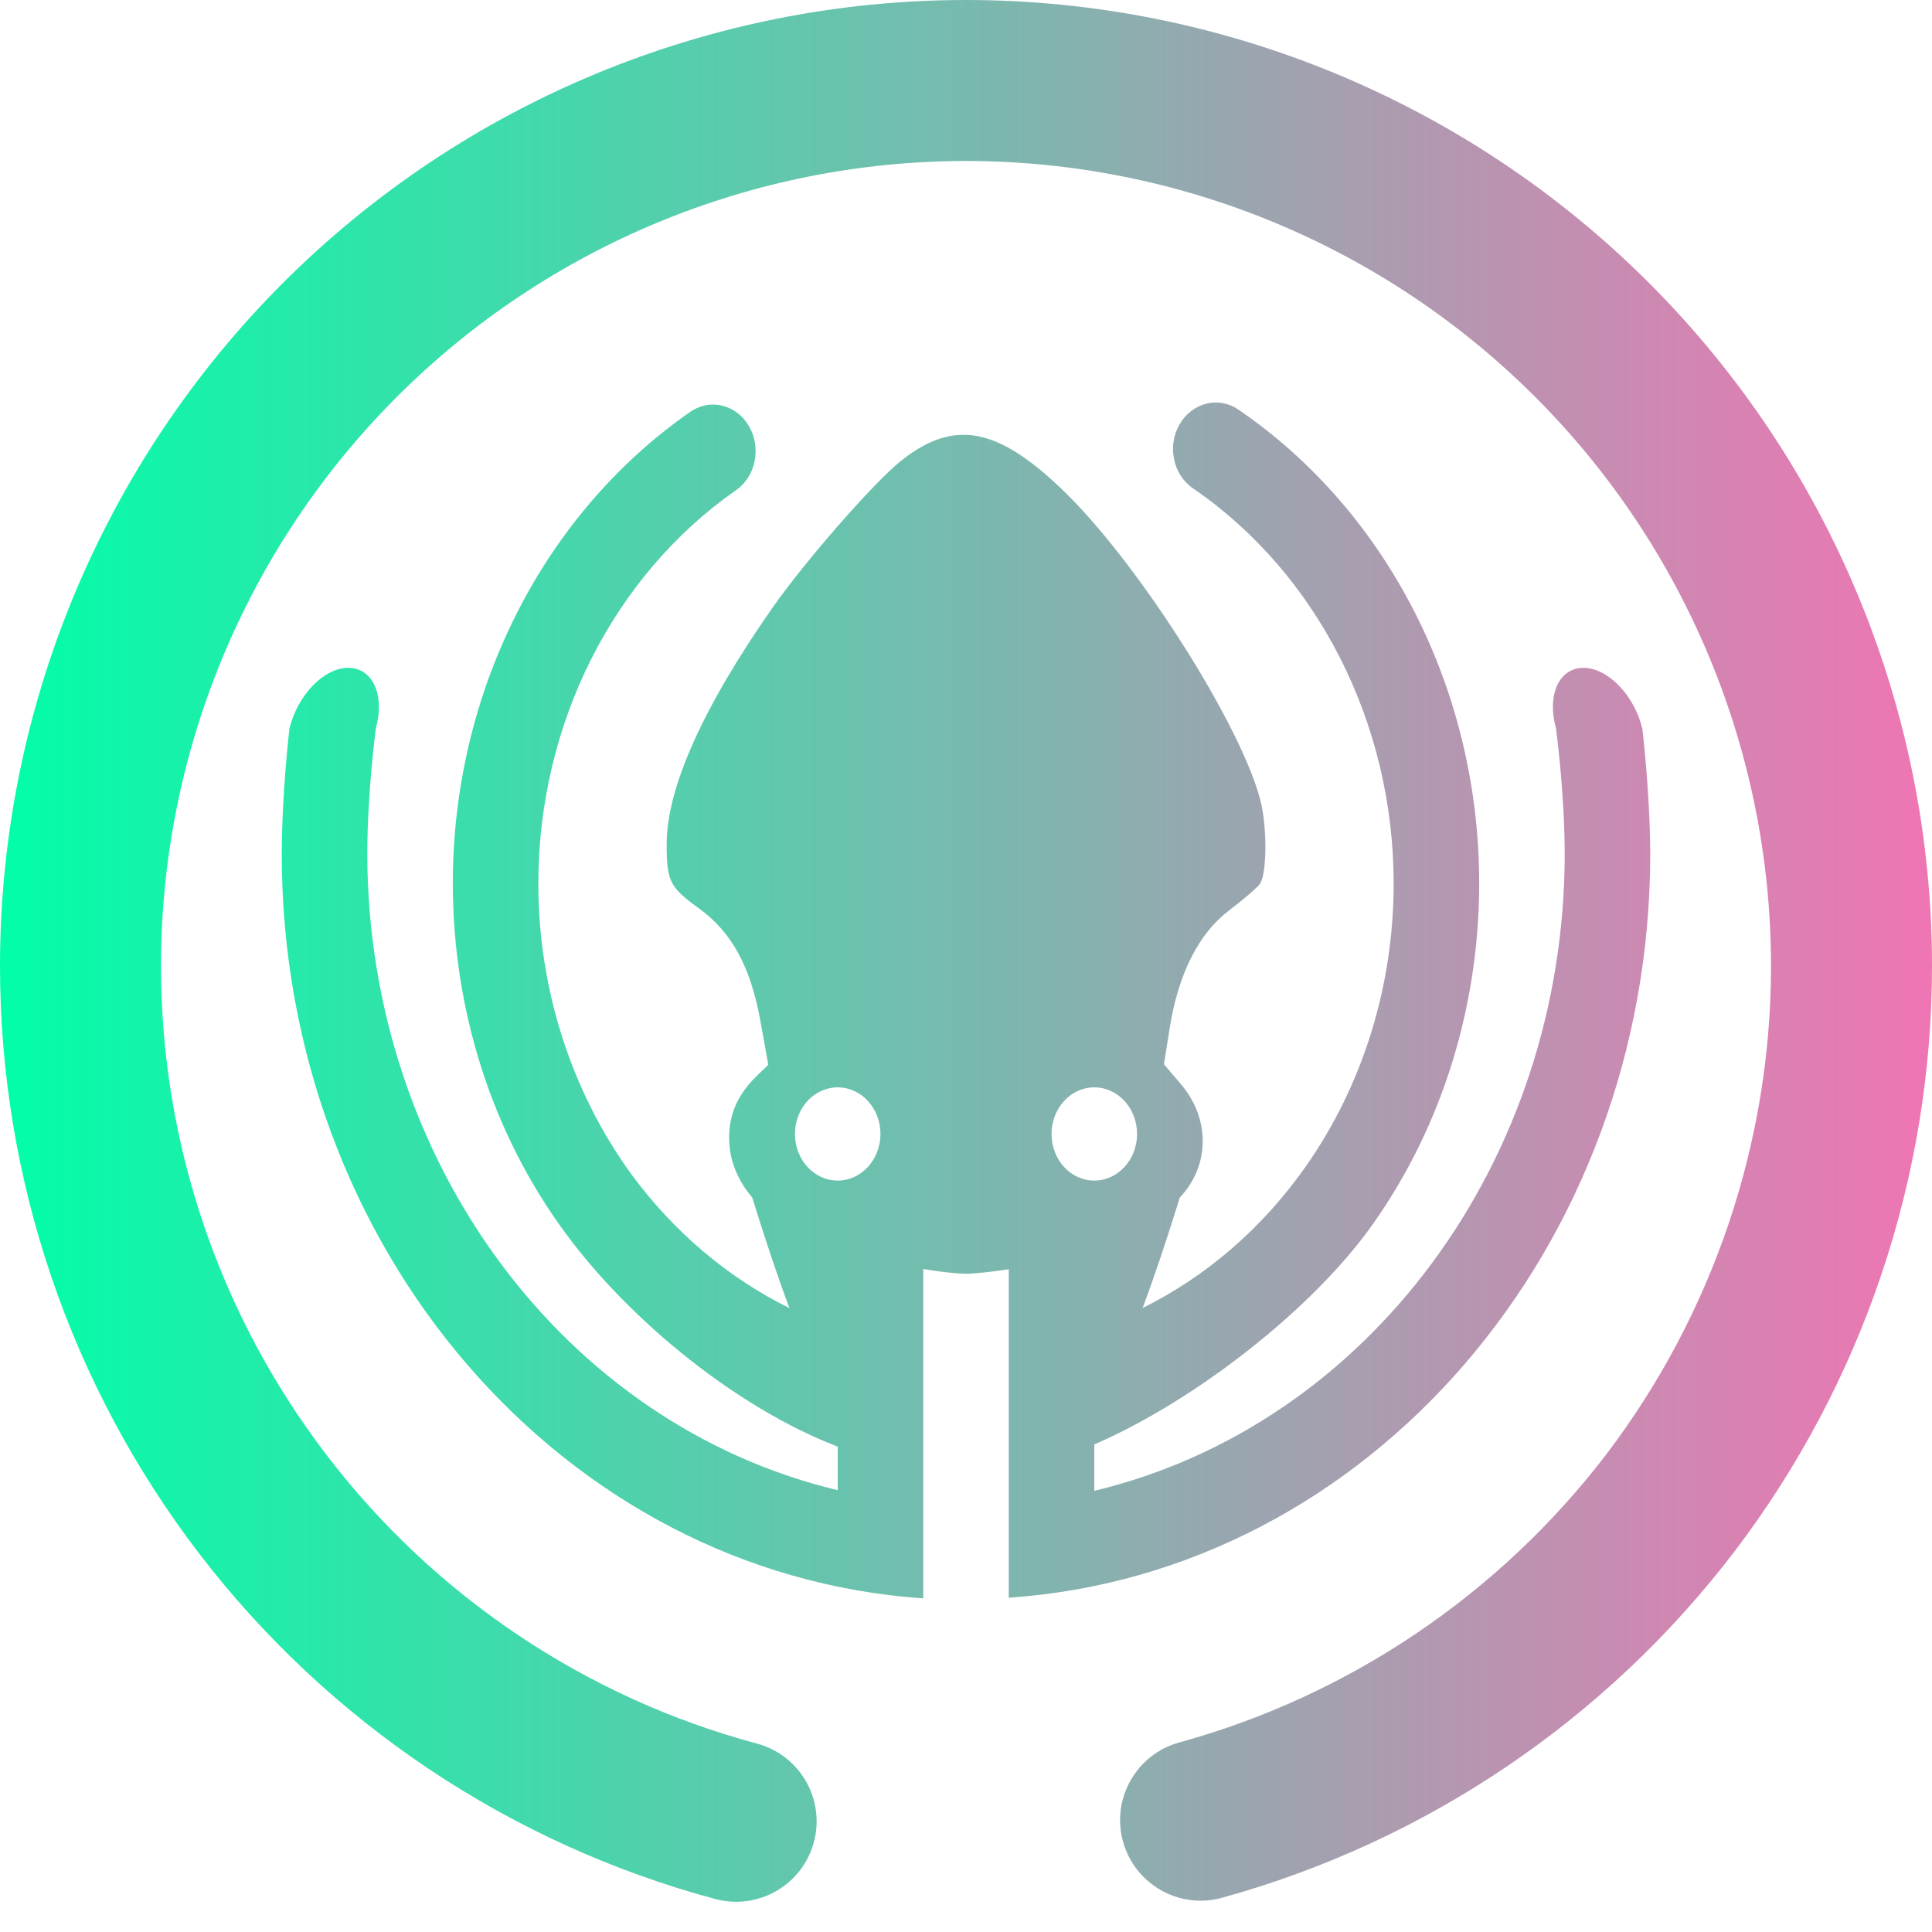
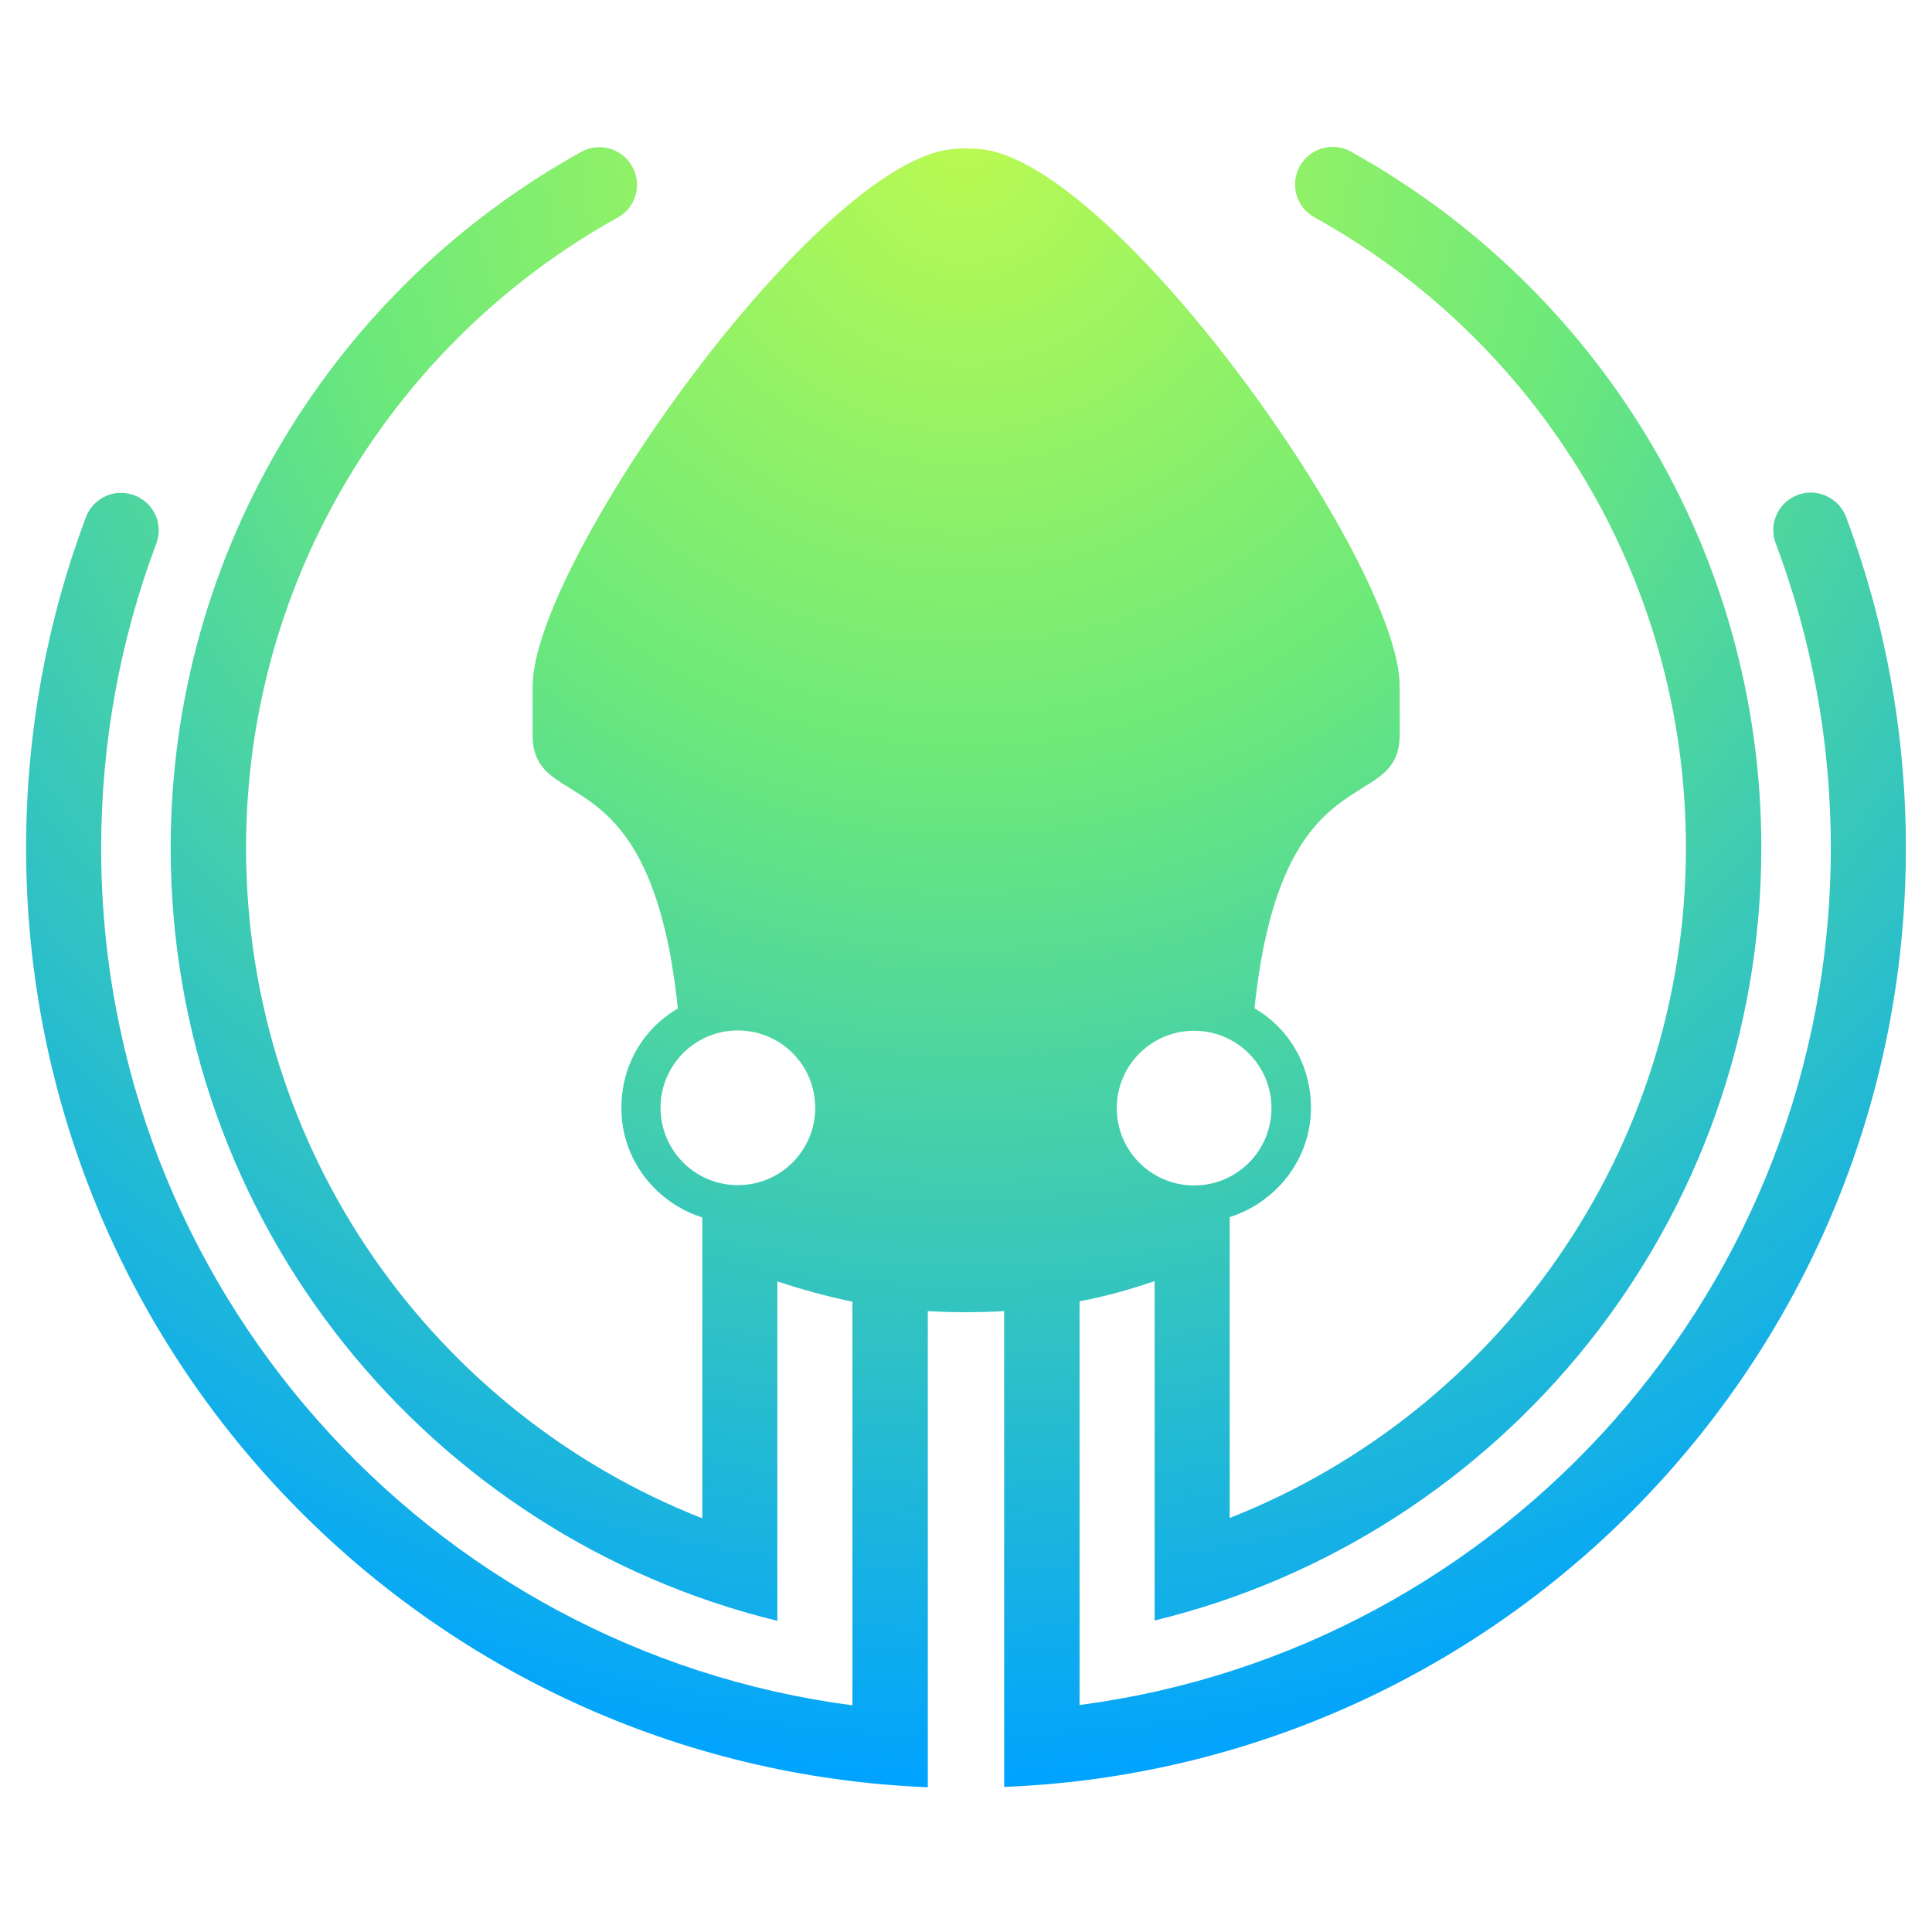
- <svg xmlns="http://www.w3.org/2000/svg" style="isolation:isolate" viewBox="0 0 48 48" width="48pt" height="48pt">
-   <linearGradient id="_lgradient_10" x1="0" y1="0.5" x2="1" y2="0.5" gradientTransform="matrix(48,0,0,47.249,0,0)" gradientUnits="userSpaceOnUse">
-     <stop offset="0%" stop-opacity="1" style="stop-color:rgb(0,255,169)" />
-     <stop offset="100%" stop-opacity="1" style="stop-color:rgb(240,116,179)" />
-   </linearGradient>
-   <path d=" M 20.813 27.015 C 21.399 27.015 21.875 27.533 21.875 28.173 C 21.875 28.812 21.399 29.331 20.813 29.331 C 20.226 29.331 19.75 28.812 19.75 28.173 C 19.75 27.533 20.226 27.015 20.813 27.015 L 20.813 27.015 L 20.813 27.015 Z  M 27.188 27.015 C 27.774 27.015 28.25 27.533 28.25 28.173 C 28.25 28.812 27.774 29.331 27.188 29.331 C 26.601 29.331 26.125 28.812 26.125 28.173 C 26.125 27.533 26.601 27.015 27.188 27.015 L 27.188 27.015 L 27.188 27.015 Z  M 27.187 35.887 C 29.709 34.796 32.66 32.488 34.136 30.373 C 35.836 27.953 36.75 24.988 36.75 21.942 C 36.75 17.171 34.487 12.713 30.768 10.177 L 30.768 10.177 C 30.276 9.838 29.621 10.001 29.307 10.541 L 29.307 10.541 C 28.993 11.081 29.143 11.795 29.642 12.134 L 29.642 12.134 L 29.642 12.134 C 32.734 14.253 34.625 17.97 34.625 21.954 C 34.625 24.49 33.86 26.957 32.447 28.972 C 31.375 30.501 29.978 31.71 28.388 32.497 Q 28.801 31.401 29.312 29.752 C 30.046 28.98 30.087 27.813 29.337 26.932 L 28.918 26.441 L 29.061 25.541 C 29.273 24.2 29.781 23.192 30.532 22.623 C 30.871 22.366 31.215 22.072 31.296 21.967 C 31.478 21.732 31.487 20.556 31.313 19.879 C 30.835 18.023 28.332 14.07 26.484 12.254 C 25.434 11.223 24.611 10.754 23.817 10.807 C 23.34 10.839 22.875 11.059 22.375 11.458 C 21.707 11.991 19.995 13.95 19.185 15.109 C 17.456 17.584 16.563 19.584 16.563 20.973 C 16.563 21.895 16.638 22.043 17.37 22.572 C 18.179 23.159 18.648 24.017 18.893 25.37 L 19.088 26.452 L 18.781 26.752 C 18.276 27.249 18.064 27.805 18.126 28.48 C 18.167 28.944 18.386 29.402 18.688 29.749 Q 19.2 31.401 19.613 32.499 L 19.613 32.499 L 19.613 32.499 C 18.094 31.749 16.747 30.615 15.691 29.18 C 14.193 27.119 13.375 24.571 13.375 21.954 C 13.375 17.993 15.234 14.311 18.284 12.18 L 18.284 12.18 C 18.776 11.841 18.922 11.128 18.608 10.588 L 18.608 10.588 C 18.294 10.048 17.639 9.889 17.147 10.234 L 17.147 10.234 C 13.481 12.782 11.25 17.206 11.25 21.942 C 11.25 25.104 12.228 28.161 14.034 30.616 C 15.617 32.778 18.277 34.966 20.813 35.942 L 20.813 37.023 C 14.001 35.394 9.141 28.826 9.125 21.225 C 9.127 19.656 9.338 18.095 9.338 18.095 C 9.567 17.266 9.259 16.592 8.653 16.592 L 8.653 16.592 C 8.046 16.592 7.391 17.27 7.191 18.105 C 7.191 18.105 7.005 19.661 7 21.225 C 7.003 31.006 13.981 39.099 22.938 39.711 L 22.938 31.527 C 23.304 31.589 23.667 31.638 24.022 31.647 C 24.391 31.631 24.727 31.582 25.063 31.534 L 25.063 39.695 C 34.013 39.084 40.989 30.999 41 21.225 C 40.993 19.661 40.804 18.104 40.804 18.104 C 40.602 17.27 39.946 16.592 39.34 16.592 L 39.34 16.592 C 38.734 16.592 38.428 17.266 38.658 18.095 C 38.658 18.095 38.871 19.655 38.875 21.225 C 38.865 28.832 34.004 35.409 27.187 37.039 L 27.187 35.887 L 27.187 35.887 Z  M 18.81 43.32 L 18.81 43.32 C 19.875 43.607 20.507 44.705 20.22 45.77 L 20.22 45.77 C 19.933 46.835 18.835 47.467 17.77 47.18 L 17.77 47.18 C 12.67 45.81 8.16 42.79 4.95 38.6 C 1.74 34.41 0 29.28 0 24 C 0 17.64 2.53 11.53 7.03 7.03 C 11.53 2.53 17.64 0 24 0 C 30.36 0 36.47 2.53 40.97 7.03 C 45.47 11.53 48 17.64 48 24 C 48 29.26 46.27 34.37 43.09 38.55 C 39.9 42.73 35.43 45.75 30.36 47.15 L 30.36 47.15 C 29.295 47.443 28.193 46.815 27.9 45.75 L 27.9 45.75 C 27.607 44.685 28.235 43.583 29.3 43.29 L 29.3 43.29 C 33.52 42.13 37.25 39.61 39.91 36.13 C 42.56 32.64 44 28.38 44 24 C 44 18.7 41.89 13.61 38.14 9.86 C 34.39 6.11 29.3 4 24 4 C 18.7 4 13.61 6.11 9.86 9.86 C 6.11 13.61 4 18.7 4 24 C 4 28.4 5.45 32.68 8.13 36.17 C 10.8 39.66 14.56 42.18 18.81 43.32 Z " fill-rule="evenodd" fill="url(#_lgradient_10)" />
+ <svg xmlns="http://www.w3.org/2000/svg" width="128" height="128" viewBox="0 0 128 128" fill="none">
+   <path d="M122.313 34.259C121.816 32.94 120.302 32.27 119.005 32.832C117.773 33.351 117.167 34.756 117.643 35.989C120 42.259 121.297 49.07 121.297 56.161C121.297 85.264 99.611 109.286 71.524 112.962V86.216C73.232 85.891 74.875 85.437 76.497 84.875V107.362C99.567 101.762 116.692 80.962 116.692 56.161C116.692 36.313 105.708 19.016 89.492 10.043C88.259 9.351 86.681 9.848 86.054 11.124C85.47 12.313 85.924 13.761 87.07 14.389C101.751 22.518 111.697 38.172 111.697 56.161C111.697 76.335 99.178 93.588 81.47 100.572V80.637C84.54 79.664 86.854 76.81 86.854 73.394C86.854 70.561 85.383 68.118 83.113 66.799C84.908 49.61 92.735 54.129 92.735 48.659V45.48C92.735 37.264 73.73 10.497 64.843 9.87C64.302 9.826 63.762 9.826 63.2 9.87C54.292 10.518 35.286 37.264 35.286 45.48V48.68C35.286 54.151 43.135 49.61 44.908 66.821C42.616 68.14 41.167 70.583 41.167 73.416C41.167 76.832 43.459 79.686 46.529 80.659V100.594C28.821 93.632 16.302 76.378 16.302 56.183C16.302 38.216 26.248 22.561 40.929 14.41C42.097 13.761 42.529 12.335 41.946 11.145C41.319 9.87 39.762 9.372 38.508 10.064C22.292 19.037 11.308 36.334 11.308 56.183C11.308 80.983 28.432 101.762 51.502 107.383V84.897C53.146 85.437 54.767 85.891 56.475 86.237V112.983C28.411 109.307 6.702 85.286 6.702 56.183C6.702 49.091 8 42.28 10.357 36.01C10.832 34.756 10.227 33.372 8.994 32.853C7.697 32.291 6.184 32.94 5.686 34.28C3.135 41.091 1.729 48.464 1.729 56.183C1.729 89.718 28.238 117.07 61.47 118.41V86.864C62.94 86.951 64.713 86.972 66.529 86.864V118.389C99.762 117.07 126.27 89.718 126.27 56.183C126.27 48.464 124.865 41.091 122.313 34.259ZM79.113 68.291C81.924 68.291 84.238 70.561 84.238 73.416C84.238 76.248 81.946 78.54 79.113 78.54C76.302 78.54 73.989 76.27 73.989 73.416C73.989 70.583 76.281 68.291 79.113 68.291ZM48.886 78.518C46.032 78.518 43.762 76.205 43.762 73.394C43.762 70.583 46.032 68.27 48.886 68.27C51.719 68.27 54.011 70.561 54.011 73.394C54.011 76.205 51.74 78.518 48.886 78.518Z" fill="url(#paint0_radial)" />
+   <defs>
+     <radialGradient id="paint0_radial" cx="0" cy="0" r="1" gradientUnits="userSpaceOnUse" gradientTransform="translate(64 10) rotate(90) scale(108 107.006)">
+       <stop stop-color="#BAFA52" />
+       <stop offset="0.38" stop-color="#6CE97A" />
+       <stop offset="1" stop-color="#00A3FF" />
+     </radialGradient>
+   </defs>
</svg>
